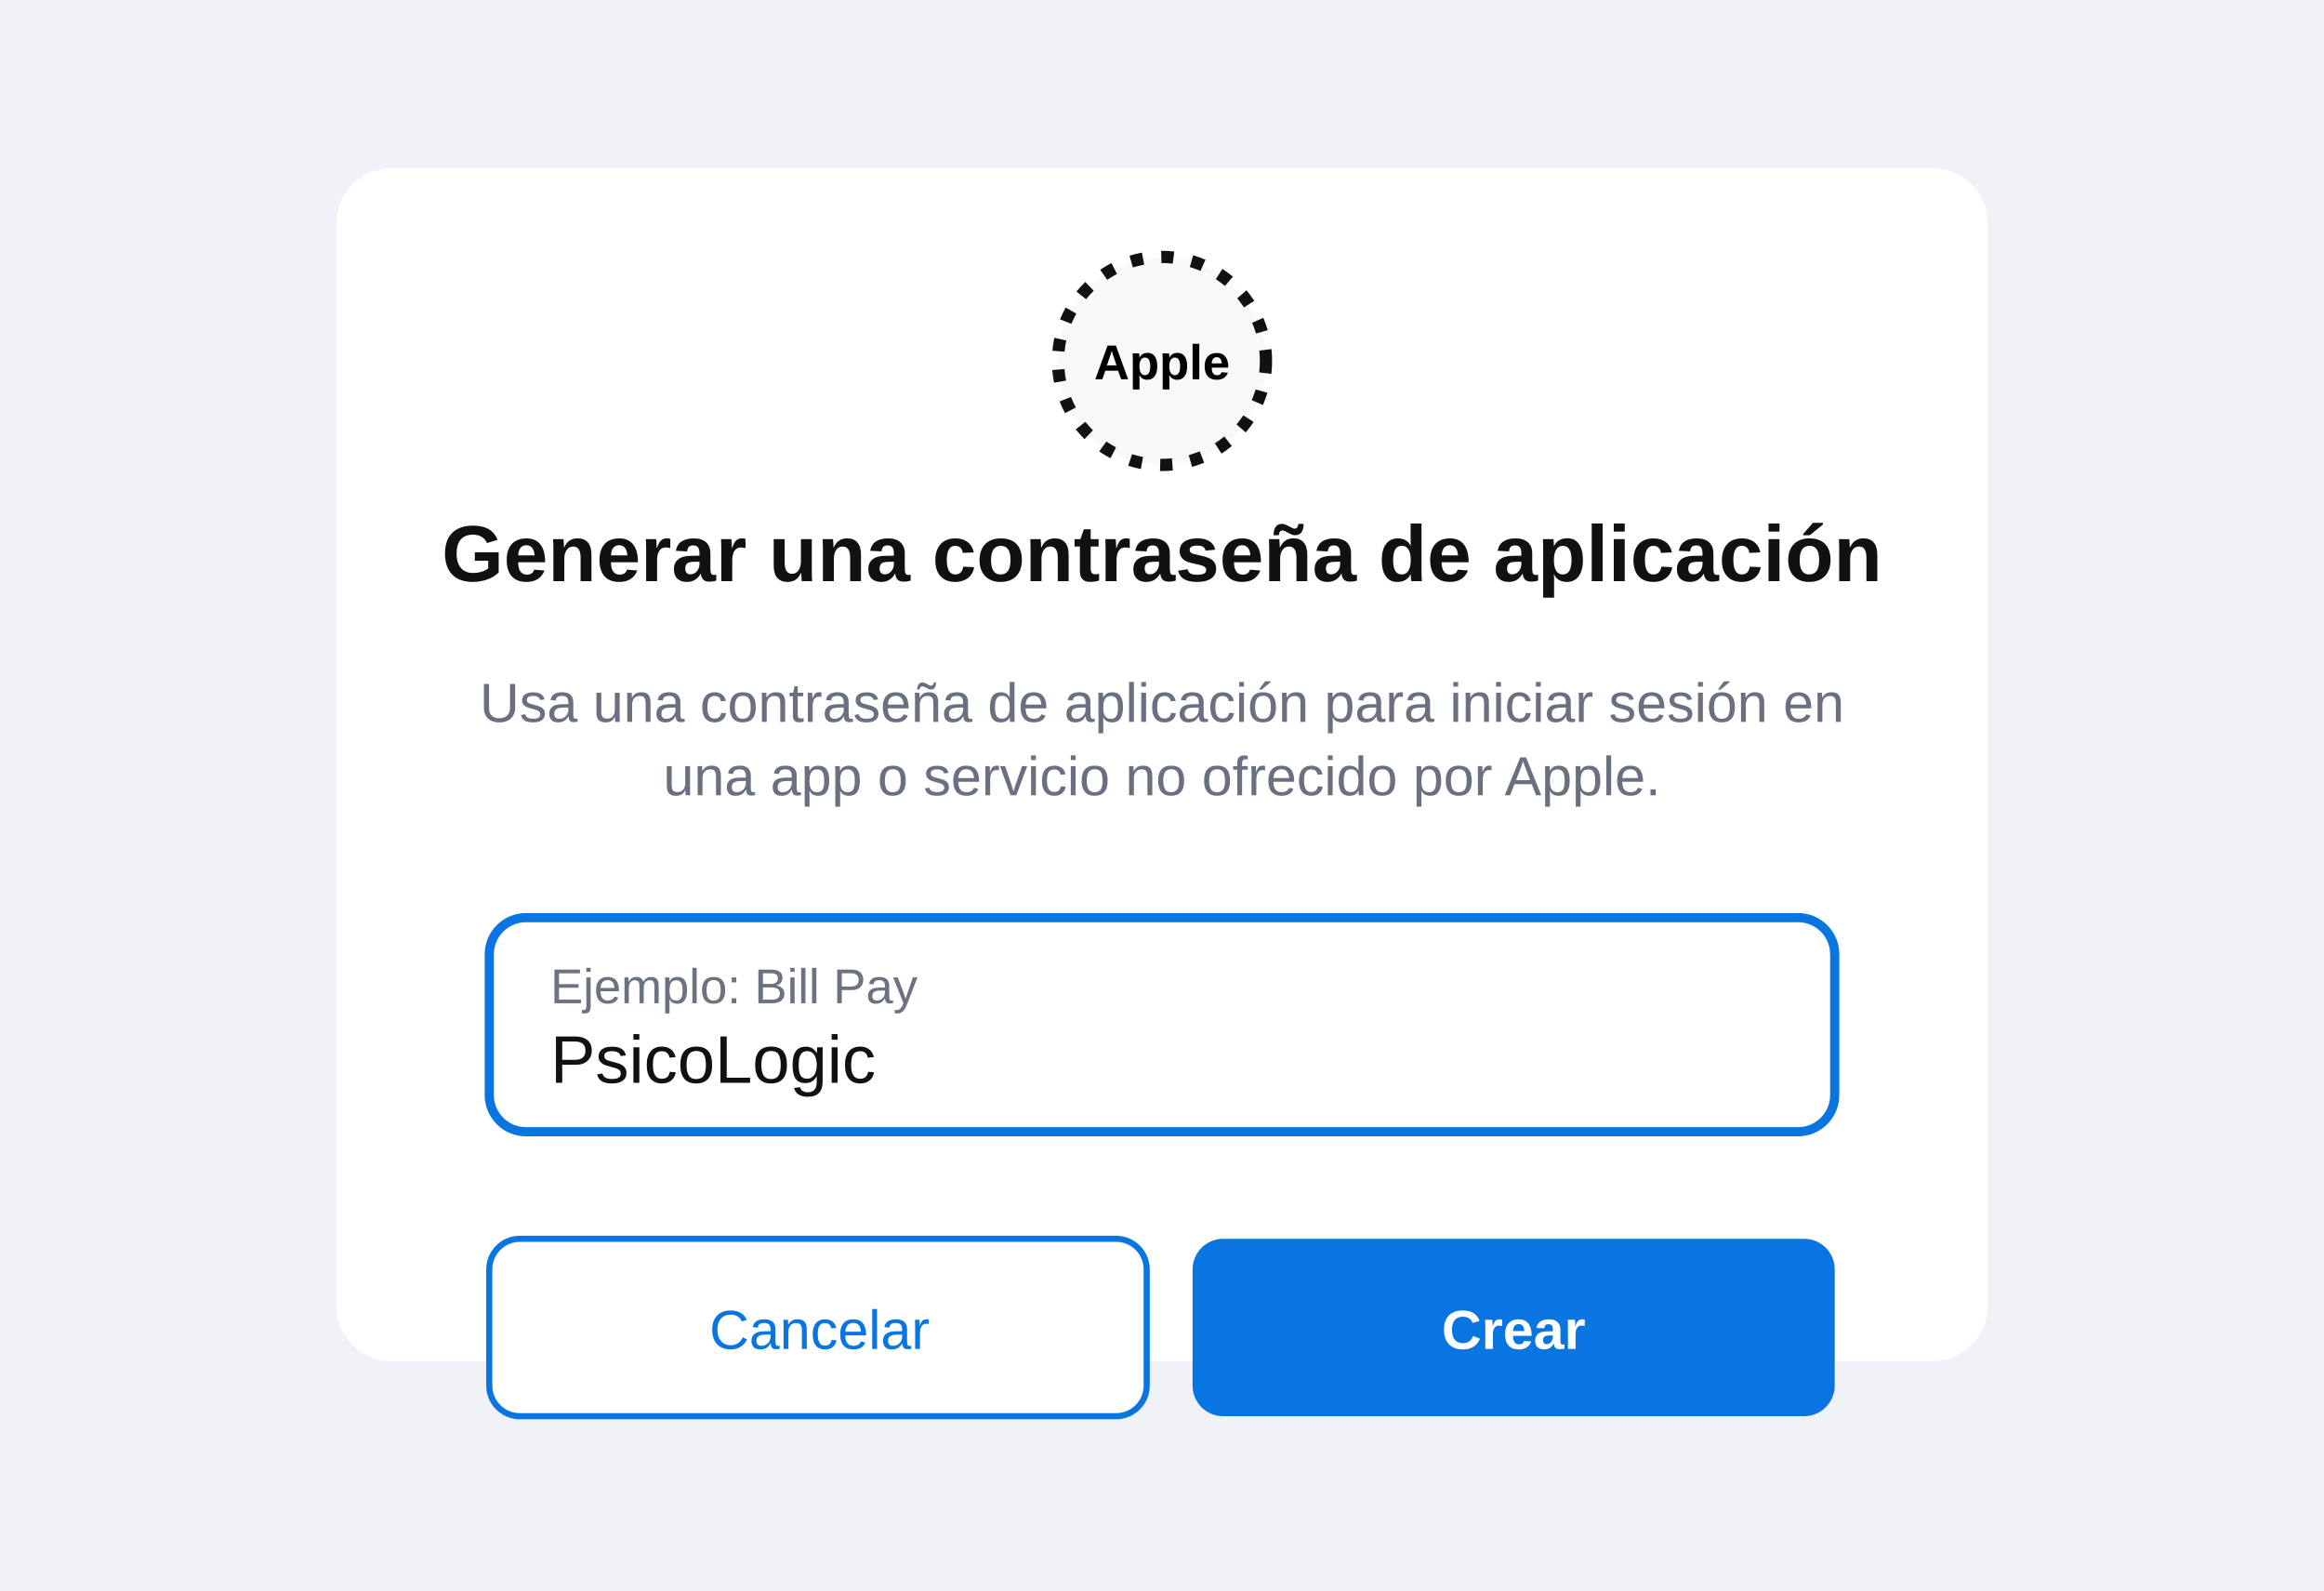
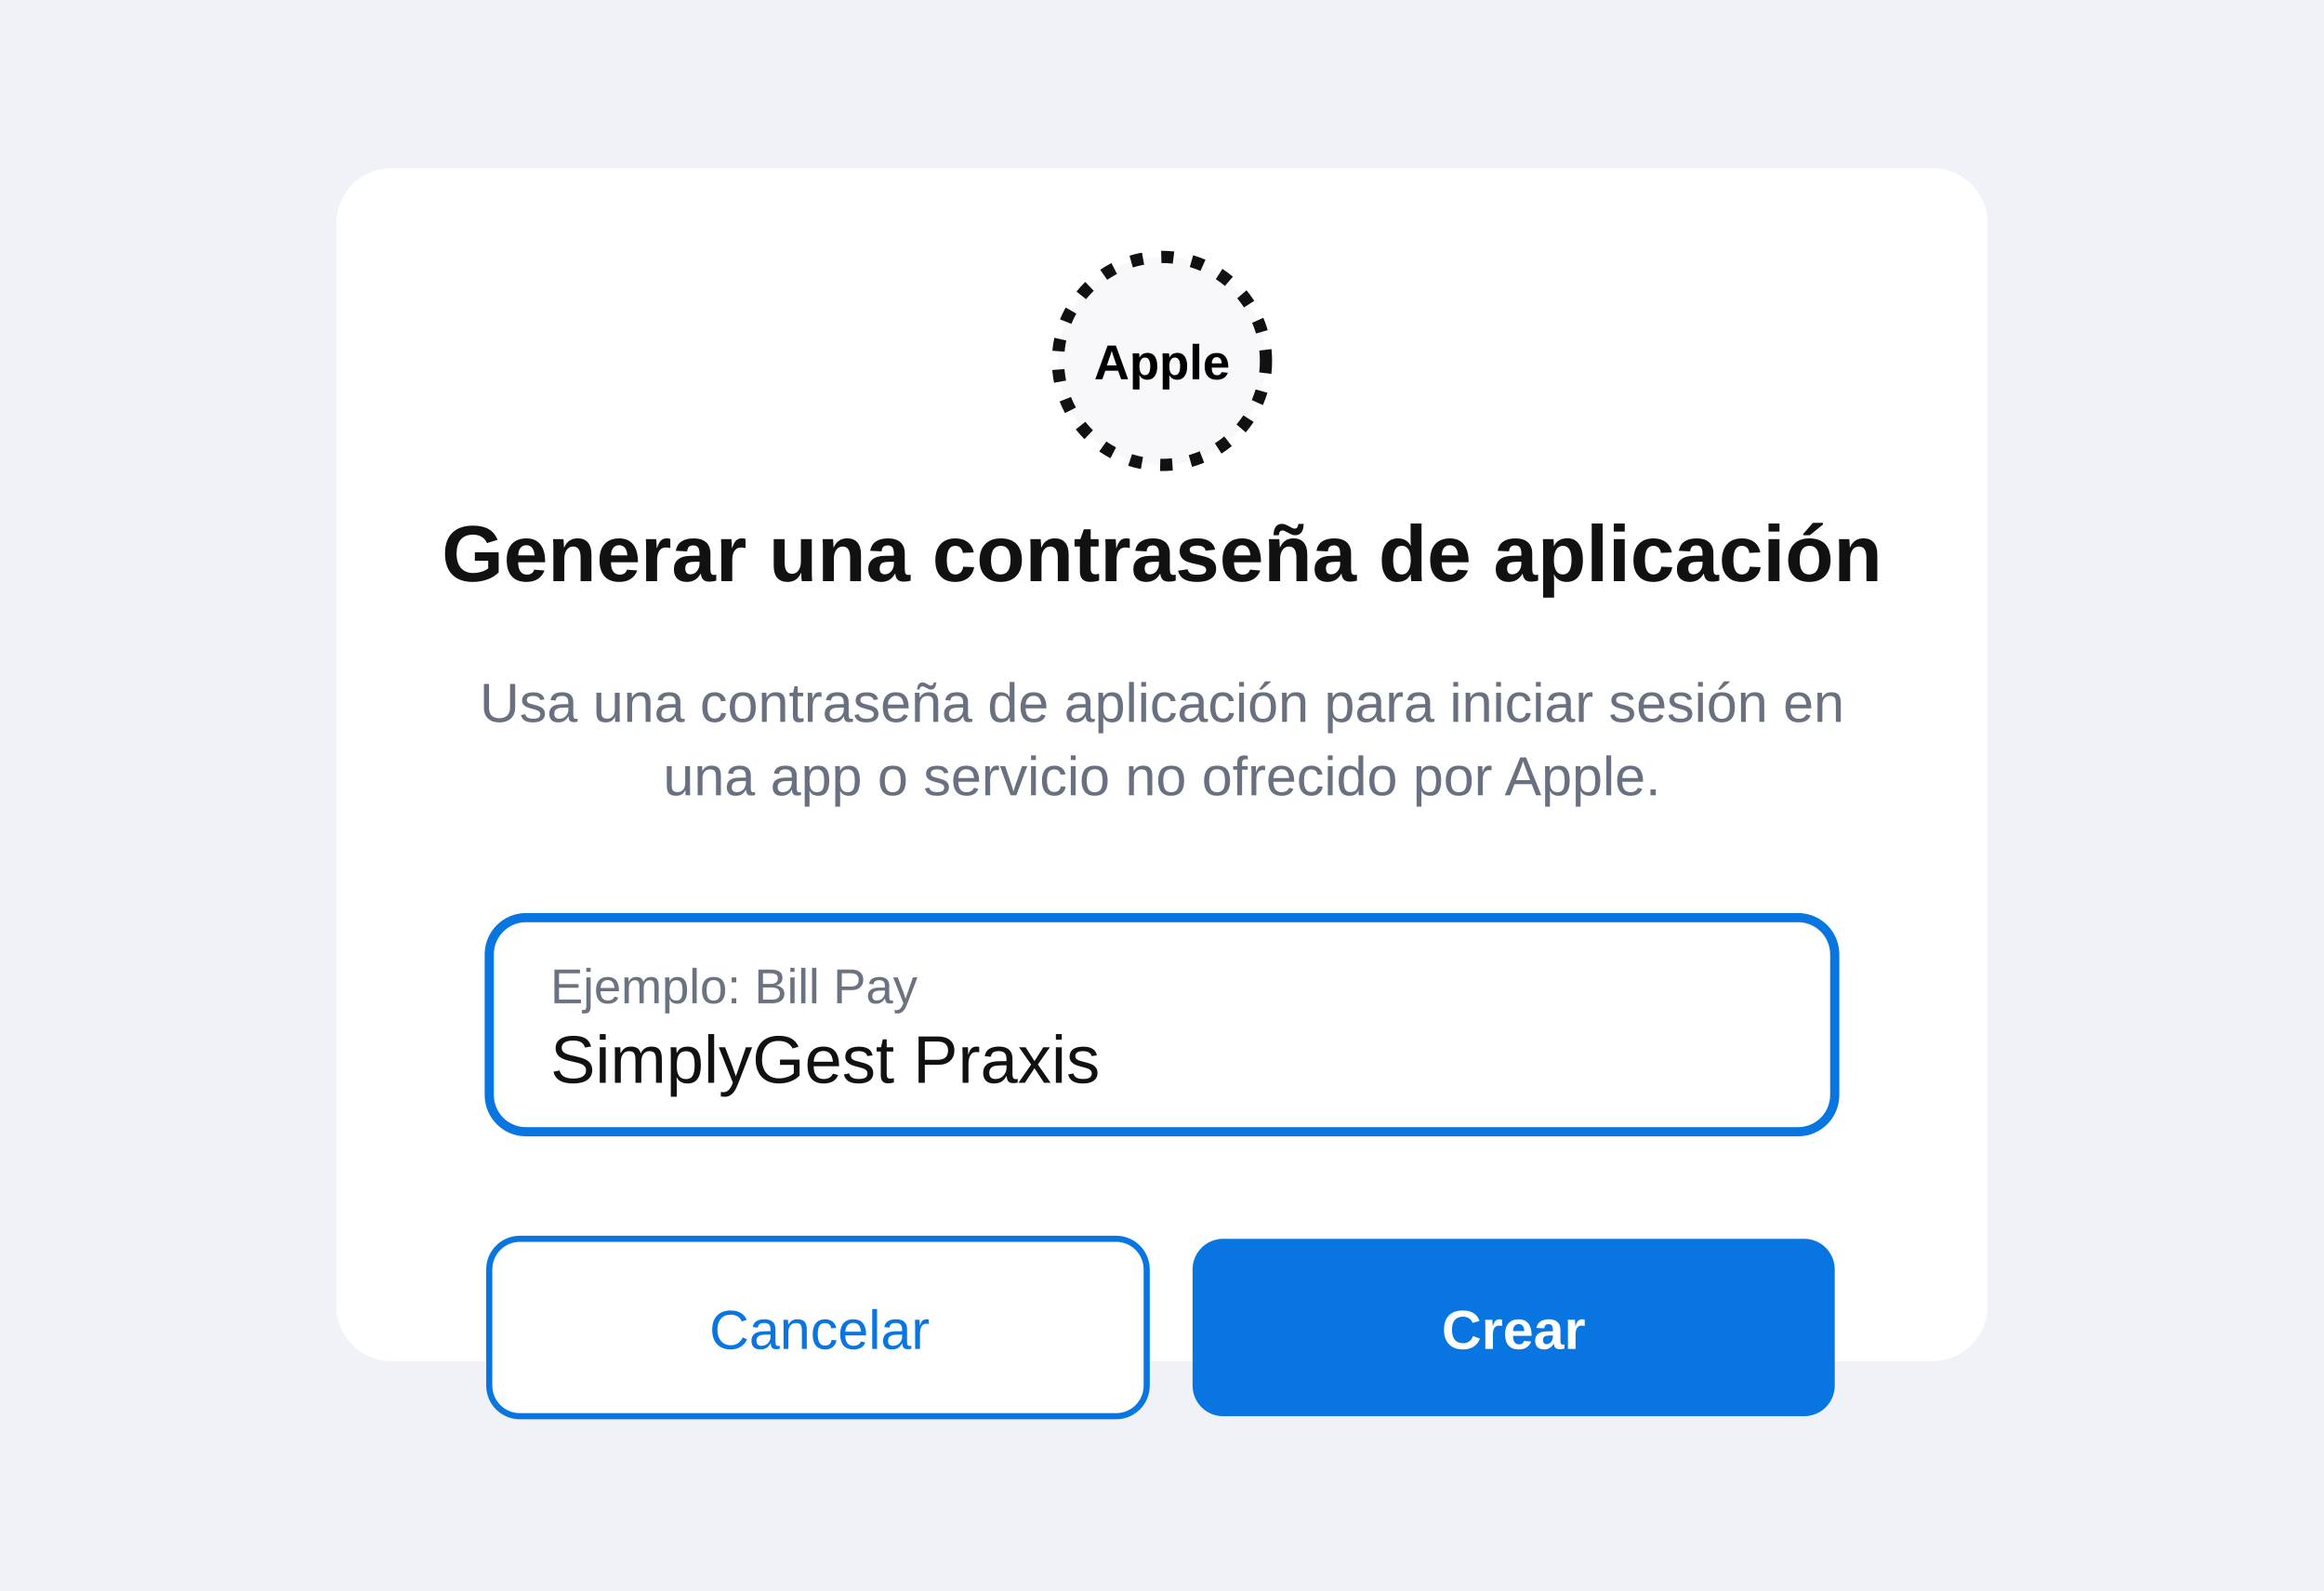
<svg xmlns="http://www.w3.org/2000/svg" viewBox="0 0 760 520" role="img" aria-labelledby="title desc">
  <rect width="760" height="520" fill="#f1f2f7" />
  <rect x="110" y="55" width="540" height="390" rx="18" fill="#fff" />
  <circle cx="380" cy="118" r="34" fill="#f8f8fb" stroke="#111" stroke-width="4" stroke-dasharray="4 6" />
  <text x="380" y="124" font-family="Arial, Helvetica, sans-serif" font-size="16" font-weight="700" text-anchor="middle">Apple</text>
  <text x="380" y="190" font-family="Arial, Helvetica, sans-serif" font-size="26" font-weight="700" text-anchor="middle" fill="#111">Generar una contraseña de aplicación</text>
  <text x="380" y="236" font-family="Arial, Helvetica, sans-serif" font-size="18" text-anchor="middle" fill="#697080">Usa una contraseña de aplicación para iniciar sesión en</text>
  <text x="380" y="260" font-family="Arial, Helvetica, sans-serif" font-size="18" text-anchor="middle" fill="#697080">una app o servicio no ofrecido por Apple.</text>
  <rect x="160" y="300" width="440" height="70" rx="12" fill="#fff" stroke="#0875e1" stroke-width="3" />
  <text x="180" y="328" font-family="Arial, Helvetica, sans-serif" font-size="16" fill="#6b7280">Ejemplo: Bill Pay</text>
-   <text x="180" y="354" font-family="Arial, Helvetica, sans-serif" font-size="22" fill="#111">PsicoLogic</text>
+   <text x="180" y="354" font-family="Arial, Helvetica, sans-serif" font-size="22" fill="#111">SimplyGest Praxis</text>
  <rect x="160" y="405" width="215" height="58" rx="10" fill="#fff" stroke="#0875e1" stroke-width="2" />
  <text x="268" y="441" font-family="Arial, Helvetica, sans-serif" font-size="18" text-anchor="middle" fill="#0875e1">Cancelar</text>
  <rect x="390" y="405" width="210" height="58" rx="10" fill="#0875e1" />
  <text x="495" y="441" font-family="Arial, Helvetica, sans-serif" font-size="18" font-weight="700" text-anchor="middle" fill="#fff">Crear</text>
</svg>
